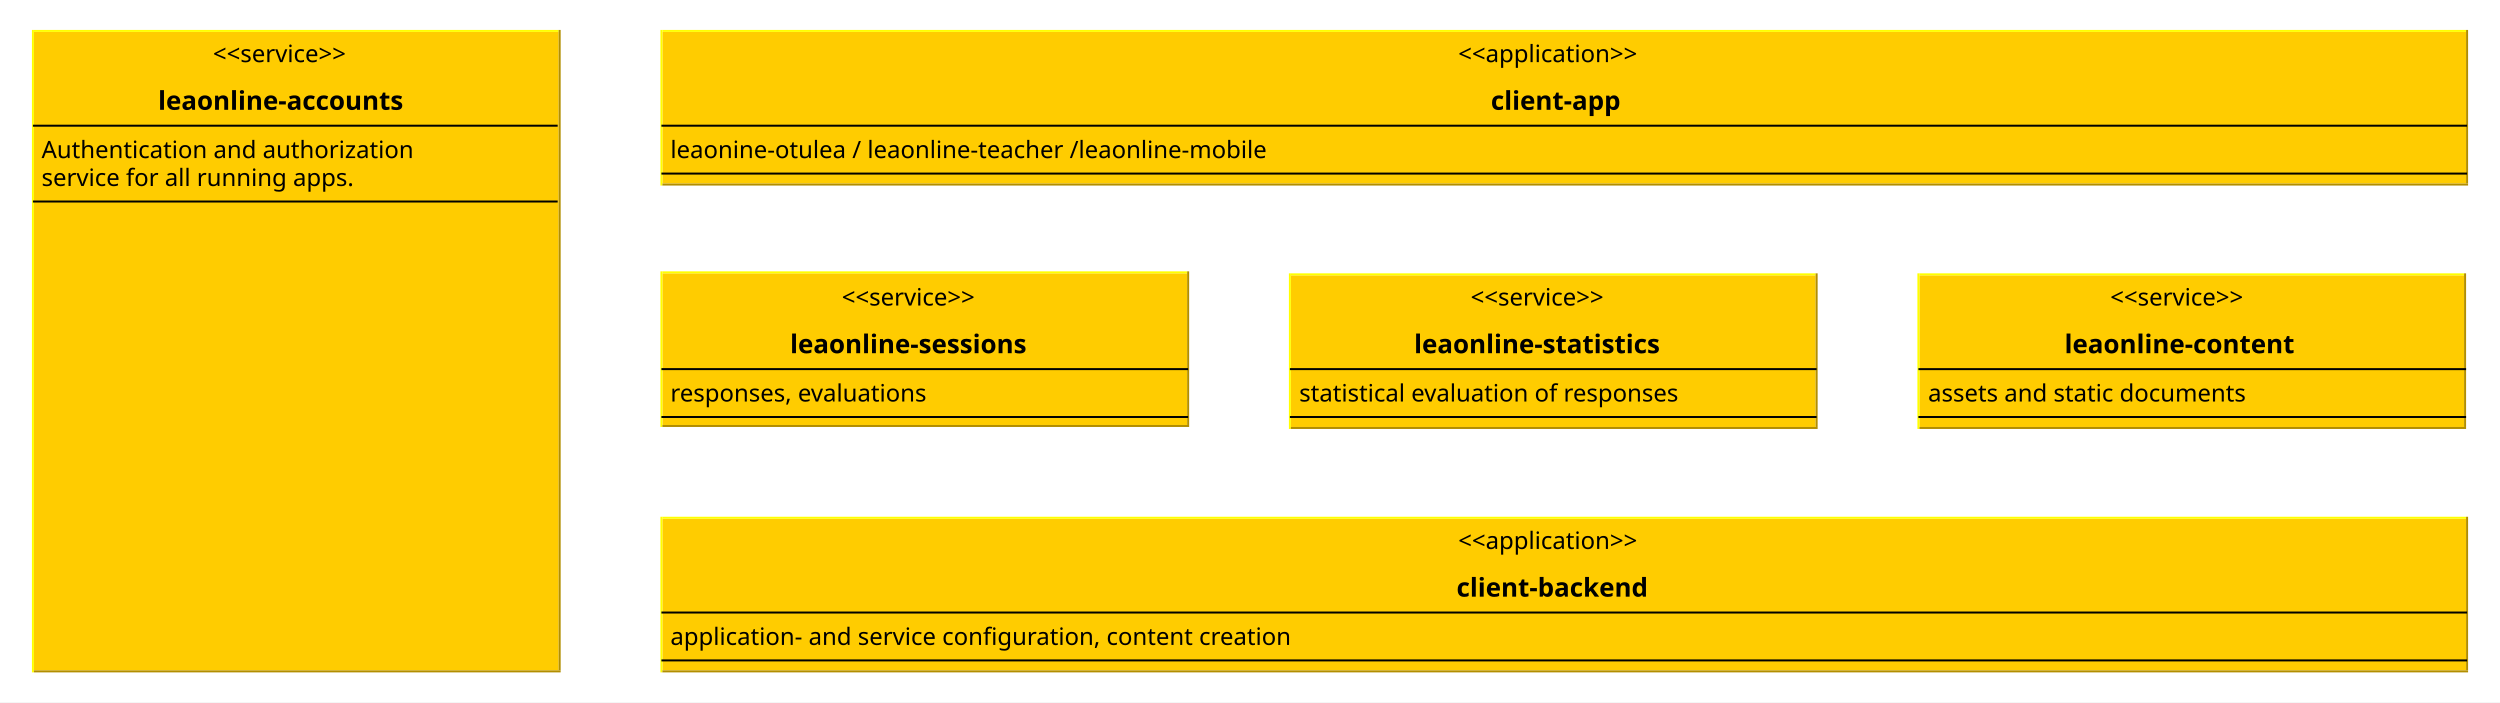
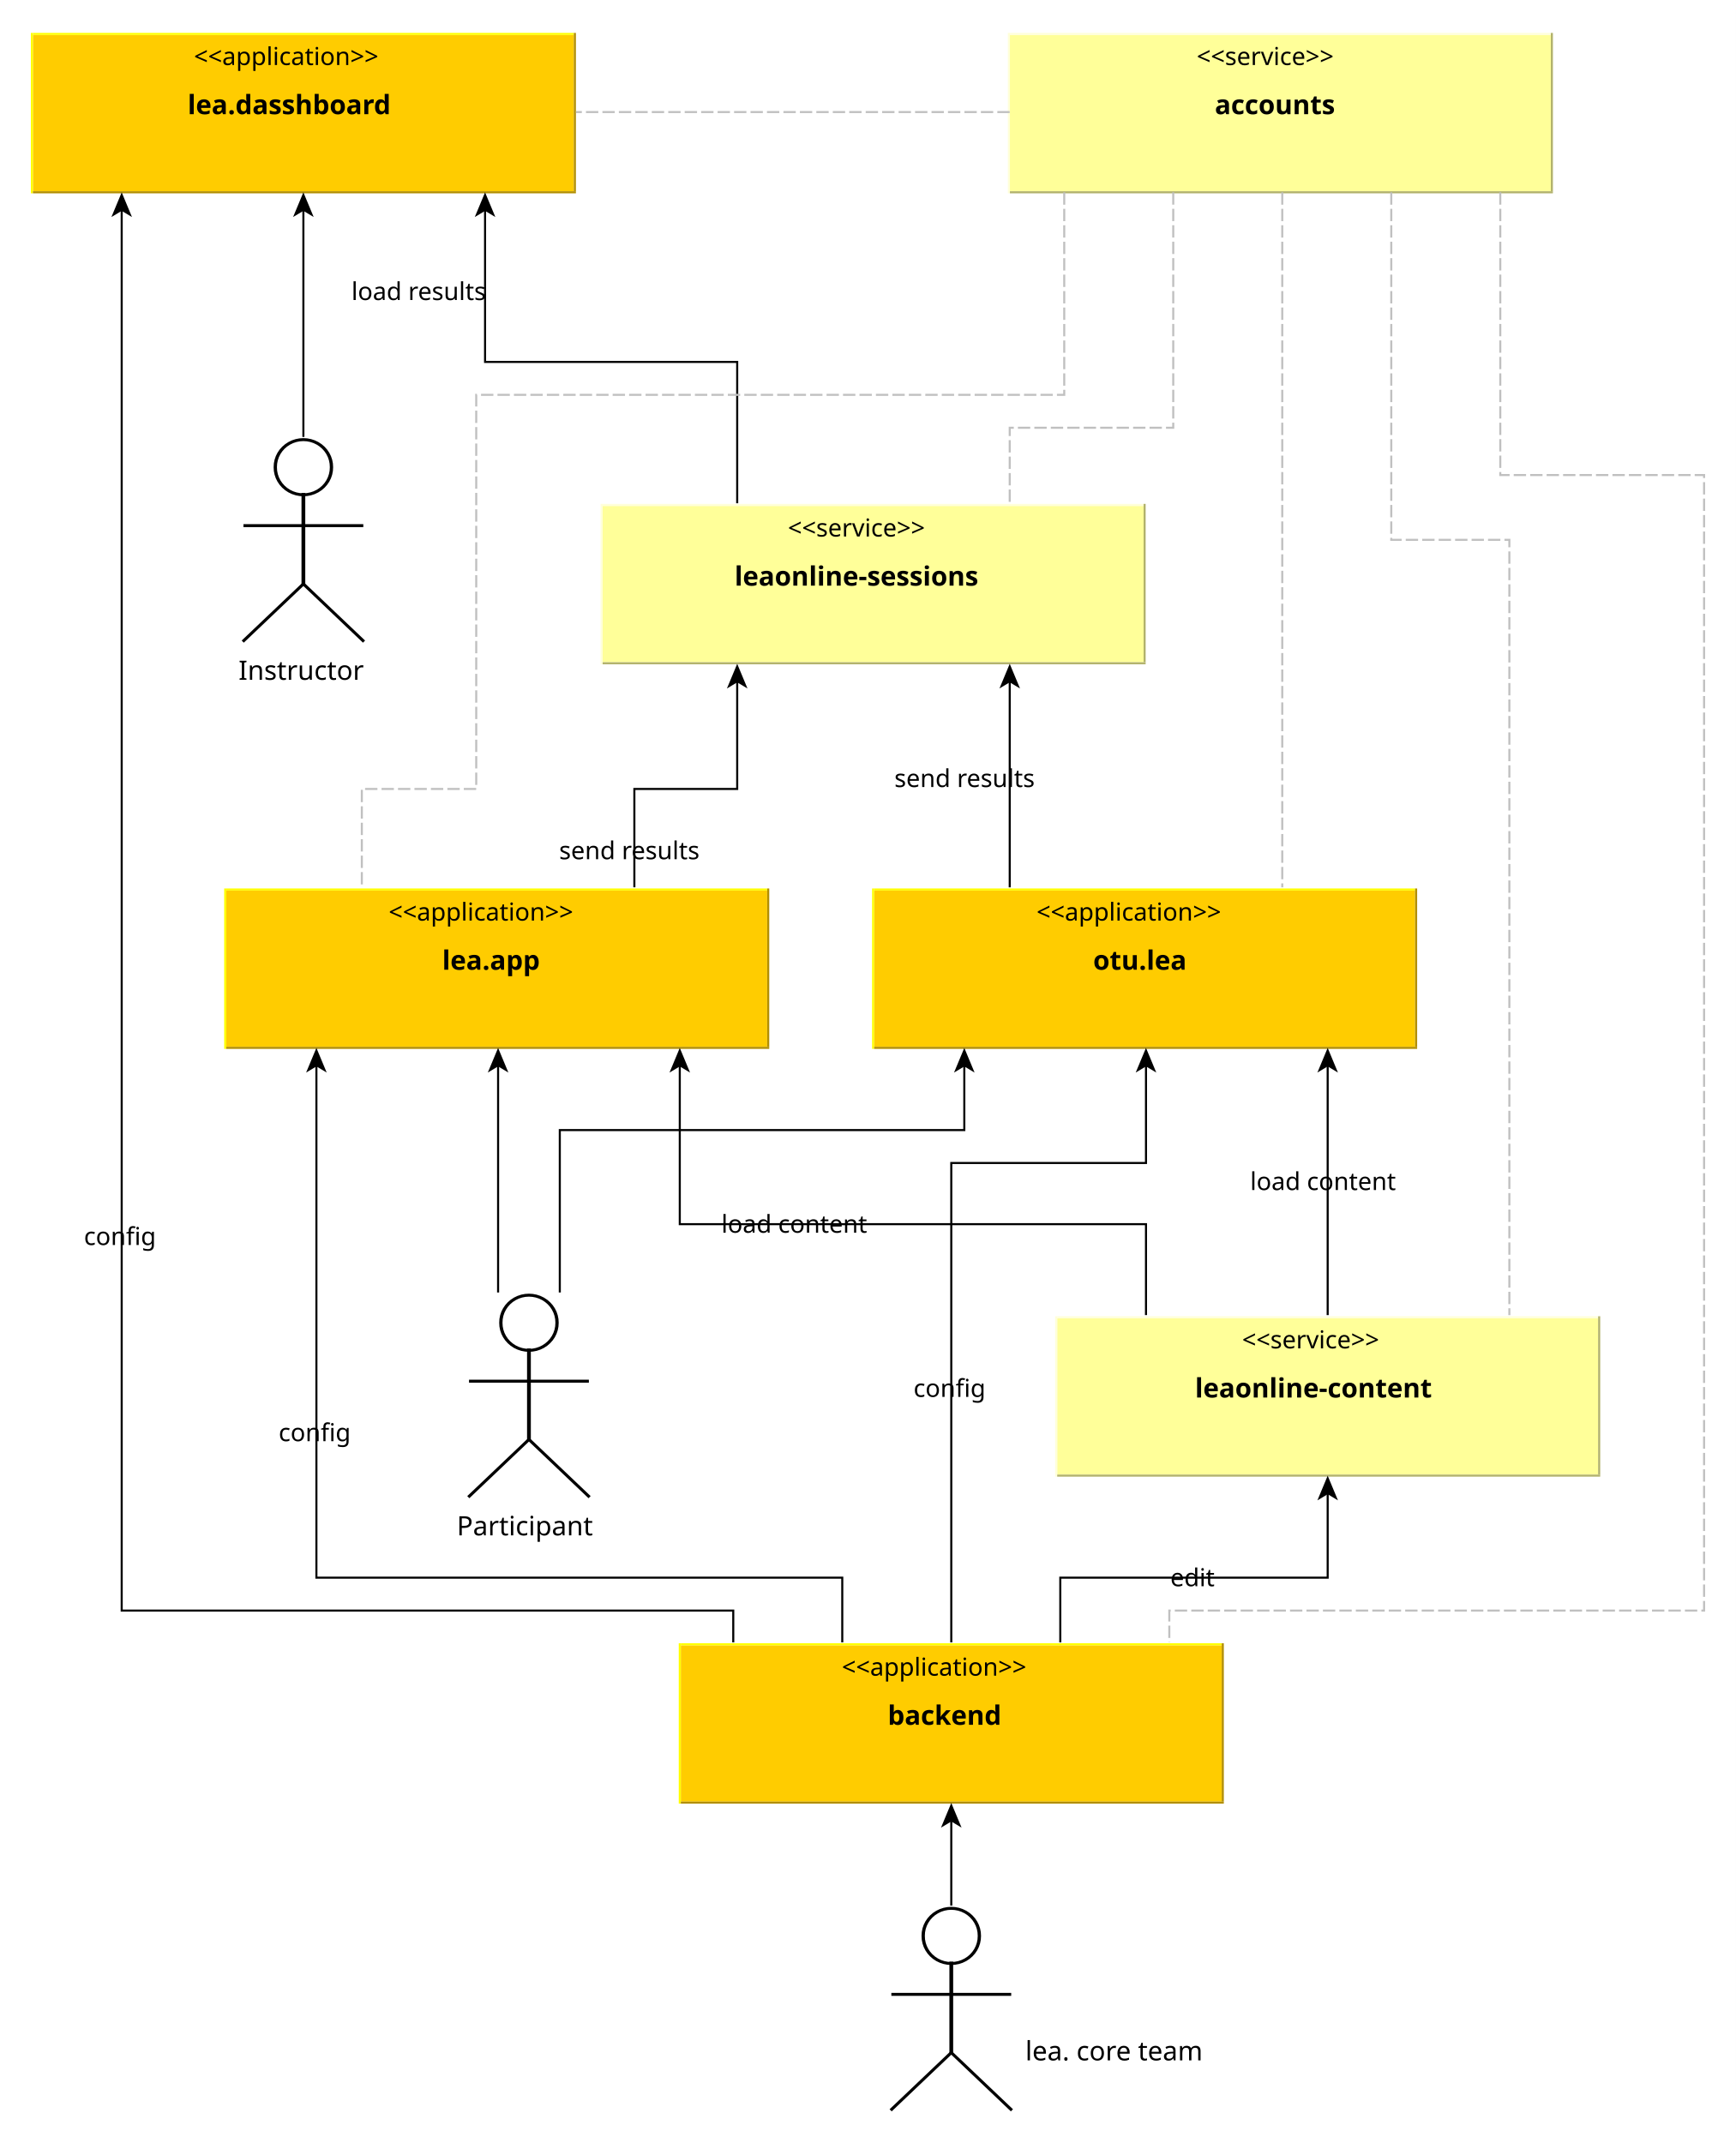
- <svg xmlns="http://www.w3.org/2000/svg" fill-opacity="1" color-rendering="auto" color-interpolation="auto" text-rendering="auto" stroke="black" stroke-linecap="square" width="1253" stroke-miterlimit="10" shape-rendering="auto" stroke-opacity="1" fill="black" stroke-dasharray="none" font-weight="normal" stroke-width="1" height="352" font-family="'Dialog'" font-style="normal" stroke-linejoin="miter" font-size="12px" stroke-dashoffset="0" image-rendering="auto">
+ <svg xmlns="http://www.w3.org/2000/svg" fill-opacity="1" color-rendering="auto" color-interpolation="auto" text-rendering="auto" stroke="black" stroke-linecap="square" width="844" stroke-miterlimit="10" shape-rendering="auto" stroke-opacity="1" fill="black" stroke-dasharray="none" font-weight="normal" stroke-width="1" height="1042" font-family="'Dialog'" font-style="normal" stroke-linejoin="miter" font-size="12px" stroke-dashoffset="0" image-rendering="auto">
  <defs id="genericDefs" />
  <g>
-     <defs id="defs1">
-       <clipPath clipPathUnits="userSpaceOnUse" id="clipPath1">
-         <path d="M0 0 L1253 0 L1253 352 L0 352 L0 0 Z" />
-       </clipPath>
-       <clipPath clipPathUnits="userSpaceOnUse" id="clipPath2">
-         <path d="M-237 61 L1016 61 L1016 413 L-237 413 L-237 61 Z" />
-       </clipPath>
-       <clipPath clipPathUnits="userSpaceOnUse" id="clipPath3">
-         <path d="M94 76 L94 154 L1000 154 L1000 76 Z" />
-       </clipPath>
-       <clipPath clipPathUnits="userSpaceOnUse" id="clipPath4">
-         <path d="M-221 76 L-221 398 L44 398 L44 76 Z" />
-       </clipPath>
-       <clipPath clipPathUnits="userSpaceOnUse" id="clipPath5">
-         <path d="M724 198 L724 276 L999 276 L999 198 Z" />
-       </clipPath>
-       <clipPath clipPathUnits="userSpaceOnUse" id="clipPath6">
-         <path d="M409 198 L409 276 L674 276 L674 198 Z" />
-       </clipPath>
-       <clipPath clipPathUnits="userSpaceOnUse" id="clipPath7">
-         <path d="M94 197 L94 275 L359 275 L359 197 Z" />
-       </clipPath>
-       <clipPath clipPathUnits="userSpaceOnUse" id="clipPath8">
-         <path d="M94 320 L94 398 L1000 398 L1000 320 Z" />
-       </clipPath>
-     </defs>
-     <g fill="white" text-rendering="geometricPrecision" shape-rendering="geometricPrecision" transform="translate(237,-61)" stroke="white">
-       <rect x="-237" width="1253" height="352" y="61" clip-path="url(#clipPath2)" stroke="none" />
-     </g>
-     <g fill="rgb(255,204,0)" text-rendering="geometricPrecision" shape-rendering="geometricPrecision" transform="matrix(1,0,0,1,237,-61)" stroke="rgb(255,204,0)">
-       <rect x="95" width="904" height="76" y="77" clip-path="url(#clipPath2)" stroke="none" />
-       <rect x="94" y="76" clip-path="url(#clipPath2)" fill="yellow" width="1" height="78" stroke="none" />
-       <rect x="95" y="76" clip-path="url(#clipPath2)" fill="yellow" width="904" height="1" stroke="none" />
-       <rect x="95" y="153" clip-path="url(#clipPath2)" fill="rgb(178,142,0)" width="905" height="1" stroke="none" />
-       <rect x="999" y="76" clip-path="url(#clipPath2)" fill="rgb(178,142,0)" width="1" height="77" stroke="none" />
-     </g>
-     <g text-rendering="geometricPrecision" stroke-miterlimit="1.45" shape-rendering="geometricPrecision" font-family="sans-serif" transform="matrix(1,0,0,1,237,-61)" stroke-linecap="butt">
-       <text x="493.869" xml:space="preserve" y="92.139" clip-path="url(#clipPath3)" stroke="none">&lt;&lt;application&gt;&gt;</text>
-       <text x="510.233" font-size="13px" y="116.036" clip-path="url(#clipPath3)" stroke="none" font-weight="bold" xml:space="preserve">client-app</text>
-       <line stroke-linecap="square" clip-path="url(#clipPath3)" fill="none" x1="95" x2="999" y1="124" y2="124" stroke-miterlimit="10" />
-       <text x="99" xml:space="preserve" y="140.24" clip-path="url(#clipPath3)" stroke="none">leaonine-otulea / leaonline-teacher /leaonline-mobile</text>
-       <line stroke-linecap="square" clip-path="url(#clipPath3)" fill="none" x1="95" x2="999" y1="148" y2="148" stroke-miterlimit="10" />
-     </g>
-     <g fill="rgb(255,204,0)" text-rendering="geometricPrecision" shape-rendering="geometricPrecision" transform="matrix(1,0,0,1,237,-61)" stroke="rgb(255,204,0)">
-       <rect x="-220" width="263" height="320" y="77" clip-path="url(#clipPath2)" stroke="none" />
-       <rect x="-221" y="76" clip-path="url(#clipPath2)" fill="yellow" width="1" height="322" stroke="none" />
-       <rect x="-220" y="76" clip-path="url(#clipPath2)" fill="yellow" width="263" height="1" stroke="none" />
-       <rect x="-220" y="397" clip-path="url(#clipPath2)" fill="rgb(178,142,0)" width="264" height="1" stroke="none" />
-       <rect x="43" y="76" clip-path="url(#clipPath2)" fill="rgb(178,142,0)" width="1" height="321" stroke="none" />
-     </g>
-     <g text-rendering="geometricPrecision" stroke-miterlimit="1.45" shape-rendering="geometricPrecision" font-family="sans-serif" transform="matrix(1,0,0,1,237,-61)" stroke-linecap="butt">
-       <text x="-130.279" xml:space="preserve" y="92.139" clip-path="url(#clipPath4)" stroke="none">&lt;&lt;service&gt;&gt;</text>
-       <text x="-157.771" font-size="13px" y="116.036" clip-path="url(#clipPath4)" stroke="none" font-weight="bold" xml:space="preserve">leaonline-accounts</text>
-       <line stroke-linecap="square" clip-path="url(#clipPath4)" fill="none" x1="-220" x2="42" y1="124" y2="124" stroke-miterlimit="10" />
-       <text x="-216.177" xml:space="preserve" y="140.24" clip-path="url(#clipPath4)" stroke="none">Authentication and authorization</text>
-       <text x="-216.177" xml:space="preserve" y="154.209" clip-path="url(#clipPath4)" stroke="none">service for all running apps.</text>
-       <line stroke-linecap="square" clip-path="url(#clipPath4)" fill="none" x1="-220" x2="42" y1="162" y2="162" stroke-miterlimit="10" />
-     </g>
-     <g fill="rgb(255,204,0)" text-rendering="geometricPrecision" shape-rendering="geometricPrecision" transform="matrix(1,0,0,1,237,-61)" stroke="rgb(255,204,0)">
-       <rect x="725" width="273" height="76" y="199" clip-path="url(#clipPath2)" stroke="none" />
-       <rect x="724" y="198" clip-path="url(#clipPath2)" fill="yellow" width="1" height="78" stroke="none" />
-       <rect x="725" y="198" clip-path="url(#clipPath2)" fill="yellow" width="273" height="1" stroke="none" />
-       <rect x="725" y="275" clip-path="url(#clipPath2)" fill="rgb(178,142,0)" width="274" height="1" stroke="none" />
-       <rect x="998" y="198" clip-path="url(#clipPath2)" fill="rgb(178,142,0)" width="1" height="77" stroke="none" />
-     </g>
-     <g text-rendering="geometricPrecision" stroke-miterlimit="1.45" shape-rendering="geometricPrecision" font-family="sans-serif" transform="matrix(1,0,0,1,237,-61)" stroke-linecap="butt">
-       <text x="820.65" xml:space="preserve" y="214.139" clip-path="url(#clipPath5)" stroke="none">&lt;&lt;service&gt;&gt;</text>
-       <text x="797.75" font-size="13px" y="238.036" clip-path="url(#clipPath5)" stroke="none" font-weight="bold" xml:space="preserve">leaonline-content</text>
-       <line stroke-linecap="square" clip-path="url(#clipPath5)" fill="none" x1="725" x2="999" y1="246" y2="246" stroke-miterlimit="10" />
-       <text x="729.354" xml:space="preserve" y="262.24" clip-path="url(#clipPath5)" stroke="none">assets and static documents</text>
-       <line stroke-linecap="square" clip-path="url(#clipPath5)" fill="none" x1="725" x2="999" y1="270" y2="270" stroke-miterlimit="10" />
-     </g>
-     <g fill="rgb(255,204,0)" text-rendering="geometricPrecision" shape-rendering="geometricPrecision" transform="matrix(1,0,0,1,237,-61)" stroke="rgb(255,204,0)">
-       <rect x="410" width="263" height="76" y="199" clip-path="url(#clipPath2)" stroke="none" />
-       <rect x="409" y="198" clip-path="url(#clipPath2)" fill="yellow" width="1" height="78" stroke="none" />
-       <rect x="410" y="198" clip-path="url(#clipPath2)" fill="yellow" width="263" height="1" stroke="none" />
-       <rect x="410" y="275" clip-path="url(#clipPath2)" fill="rgb(178,142,0)" width="264" height="1" stroke="none" />
-       <rect x="673" y="198" clip-path="url(#clipPath2)" fill="rgb(178,142,0)" width="1" height="77" stroke="none" />
-     </g>
-     <g text-rendering="geometricPrecision" stroke-miterlimit="1.45" shape-rendering="geometricPrecision" font-family="sans-serif" transform="matrix(1,0,0,1,237,-61)" stroke-linecap="butt">
-       <text x="500.075" xml:space="preserve" y="214.139" clip-path="url(#clipPath6)" stroke="none">&lt;&lt;service&gt;&gt;</text>
-       <text x="471.748" font-size="13px" y="238.036" clip-path="url(#clipPath6)" stroke="none" font-weight="bold" xml:space="preserve">leaonline-statistics</text>
-       <line stroke-linecap="square" clip-path="url(#clipPath6)" fill="none" x1="410" x2="673" y1="246" y2="246" stroke-miterlimit="10" />
-       <text x="414.177" xml:space="preserve" y="262.24" clip-path="url(#clipPath6)" stroke="none">statistical evaluation of responses</text>
-       <line stroke-linecap="square" clip-path="url(#clipPath6)" fill="none" x1="410" x2="673" y1="270" y2="270" stroke-miterlimit="10" />
-     </g>
-     <g fill="rgb(255,204,0)" text-rendering="geometricPrecision" shape-rendering="geometricPrecision" transform="matrix(1,0,0,1,237,-61)" stroke="rgb(255,204,0)">
-       <rect x="95" width="263" height="76" y="198" clip-path="url(#clipPath2)" stroke="none" />
-       <rect x="94" y="197" clip-path="url(#clipPath2)" fill="yellow" width="1" height="78" stroke="none" />
-       <rect x="95" y="197" clip-path="url(#clipPath2)" fill="yellow" width="263" height="1" stroke="none" />
-       <rect x="95" y="274" clip-path="url(#clipPath2)" fill="rgb(178,142,0)" width="264" height="1" stroke="none" />
-       <rect x="358" y="197" clip-path="url(#clipPath2)" fill="rgb(178,142,0)" width="1" height="77" stroke="none" />
-     </g>
-     <g text-rendering="geometricPrecision" stroke-miterlimit="1.45" shape-rendering="geometricPrecision" font-family="sans-serif" transform="matrix(1,0,0,1,237,-61)" stroke-linecap="butt">
-       <text x="184.898" xml:space="preserve" y="214.139" clip-path="url(#clipPath7)" stroke="none">&lt;&lt;service&gt;&gt;</text>
-       <text x="158.989" font-size="13px" y="238.036" clip-path="url(#clipPath7)" stroke="none" font-weight="bold" xml:space="preserve">leaonline-sessions</text>
-       <line stroke-linecap="square" clip-path="url(#clipPath7)" fill="none" x1="95" x2="358" y1="246" y2="246" stroke-miterlimit="10" />
-       <text x="99" xml:space="preserve" y="262.24" clip-path="url(#clipPath7)" stroke="none">responses, evaluations</text>
-       <line stroke-linecap="square" clip-path="url(#clipPath7)" fill="none" x1="95" x2="358" y1="270" y2="270" stroke-miterlimit="10" />
-     </g>
-     <g fill="rgb(255,204,0)" text-rendering="geometricPrecision" shape-rendering="geometricPrecision" transform="matrix(1,0,0,1,237,-61)" stroke="rgb(255,204,0)">
-       <rect x="95" width="904" height="76" y="321" clip-path="url(#clipPath2)" stroke="none" />
-       <rect x="94" y="320" clip-path="url(#clipPath2)" fill="yellow" width="1" height="78" stroke="none" />
-       <rect x="95" y="320" clip-path="url(#clipPath2)" fill="yellow" width="904" height="1" stroke="none" />
-       <rect x="95" y="397" clip-path="url(#clipPath2)" fill="rgb(178,142,0)" width="905" height="1" stroke="none" />
-       <rect x="999" y="320" clip-path="url(#clipPath2)" fill="rgb(178,142,0)" width="1" height="77" stroke="none" />
-     </g>
-     <g text-rendering="geometricPrecision" stroke-miterlimit="1.45" shape-rendering="geometricPrecision" font-family="sans-serif" transform="matrix(1,0,0,1,237,-61)" stroke-linecap="butt">
-       <text x="493.869" xml:space="preserve" y="336.139" clip-path="url(#clipPath8)" stroke="none">&lt;&lt;application&gt;&gt;</text>
-       <text x="493.021" font-size="13px" y="360.036" clip-path="url(#clipPath8)" stroke="none" font-weight="bold" xml:space="preserve">client-backend</text>
-       <line stroke-linecap="square" clip-path="url(#clipPath8)" fill="none" x1="95" x2="999" y1="368" y2="368" stroke-miterlimit="10" />
-       <text x="99" xml:space="preserve" y="384.24" clip-path="url(#clipPath8)" stroke="none">application- and service configuration, content creation</text>
-       <line stroke-linecap="square" clip-path="url(#clipPath8)" fill="none" x1="95" x2="999" y1="392" y2="392" stroke-miterlimit="10" />
+     <g fill="white" text-rendering="geometricPrecision" shape-rendering="geometricPrecision" transform="translate(-40,921)" stroke="white">
+       <rect x="40" width="844" height="1042" y="-921" clip-path="url(#clipPath2)" stroke="none" />
+     </g>
+     <g fill="rgb(255,204,0)" text-rendering="geometricPrecision" shape-rendering="geometricPrecision" transform="matrix(1,0,0,1,-40,921)" stroke="rgb(255,204,0)">
+       <rect x="465" width="263" height="76" y="-488" clip-path="url(#clipPath2)" stroke="none" />
+       <rect x="464" y="-489" clip-path="url(#clipPath2)" fill="yellow" width="1" height="78" stroke="none" />
+       <rect x="465" y="-489" clip-path="url(#clipPath2)" fill="yellow" width="263" height="1" stroke="none" />
+       <rect x="465" y="-412" clip-path="url(#clipPath2)" fill="rgb(178,142,0)" width="264" height="1" stroke="none" />
+       <rect x="728" y="-489" clip-path="url(#clipPath2)" fill="rgb(178,142,0)" width="1" height="77" stroke="none" />
+     </g>
+     <g text-rendering="geometricPrecision" stroke-miterlimit="1.45" shape-rendering="geometricPrecision" font-family="sans-serif" transform="matrix(1,0,0,1,-40,921)" stroke-linecap="butt">
+       <text x="543.961" xml:space="preserve" y="-473.377" clip-path="url(#clipPath3)" stroke="none">&lt;&lt;application&gt;&gt;</text>
+       <text x="571.475" font-size="13px" y="-449.48" clip-path="url(#clipPath3)" stroke="none" font-weight="bold" xml:space="preserve">otu.lea</text>
+     </g>
+     <g fill="rgb(255,255,153)" text-rendering="geometricPrecision" shape-rendering="geometricPrecision" transform="matrix(1,0,0,1,-40,921)" stroke="rgb(255,255,153)">
+       <rect x="554" width="263" height="76" y="-280" clip-path="url(#clipPath2)" stroke="none" />
+       <rect x="553" y="-281" clip-path="url(#clipPath2)" fill="rgb(255,255,218)" width="1" height="78" stroke="none" />
+       <rect x="554" y="-281" clip-path="url(#clipPath2)" fill="rgb(255,255,218)" width="263" height="1" stroke="none" />
+       <rect x="554" y="-204" clip-path="url(#clipPath2)" fill="rgb(178,178,107)" width="264" height="1" stroke="none" />
+       <rect x="817" y="-281" clip-path="url(#clipPath2)" fill="rgb(178,178,107)" width="1" height="77" stroke="none" />
+     </g>
+     <g text-rendering="geometricPrecision" stroke-miterlimit="1.45" shape-rendering="geometricPrecision" font-family="sans-serif" transform="matrix(1,0,0,1,-40,921)" stroke-linecap="butt">
+       <text x="643.898" xml:space="preserve" y="-265.377" clip-path="url(#clipPath4)" stroke="none">&lt;&lt;service&gt;&gt;</text>
+       <text x="620.998" font-size="13px" y="-241.48" clip-path="url(#clipPath4)" stroke="none" font-weight="bold" xml:space="preserve">leaonline-content</text>
+     </g>
+     <g fill="rgb(255,255,153)" text-rendering="geometricPrecision" shape-rendering="geometricPrecision" transform="matrix(1,0,0,1,-40,921)" stroke="rgb(255,255,153)">
+       <rect x="333" width="263" height="76" y="-675" clip-path="url(#clipPath2)" stroke="none" />
+       <rect x="332" y="-676" clip-path="url(#clipPath2)" fill="rgb(255,255,218)" width="1" height="78" stroke="none" />
+       <rect x="333" y="-676" clip-path="url(#clipPath2)" fill="rgb(255,255,218)" width="263" height="1" stroke="none" />
+       <rect x="333" y="-599" clip-path="url(#clipPath2)" fill="rgb(178,178,107)" width="264" height="1" stroke="none" />
+       <rect x="596" y="-676" clip-path="url(#clipPath2)" fill="rgb(178,178,107)" width="1" height="77" stroke="none" />
+     </g>
+     <g text-rendering="geometricPrecision" stroke-miterlimit="1.45" shape-rendering="geometricPrecision" font-family="sans-serif" transform="matrix(1,0,0,1,-40,921)" stroke-linecap="butt">
+       <text x="423.065" xml:space="preserve" y="-660.127" clip-path="url(#clipPath5)" stroke="none">&lt;&lt;service&gt;&gt;</text>
+       <text x="397.156" font-size="13px" y="-636.23" clip-path="url(#clipPath5)" stroke="none" font-weight="bold" xml:space="preserve">leaonline-sessions</text>
+     </g>
+     <g fill="rgb(255,204,0)" text-rendering="geometricPrecision" shape-rendering="geometricPrecision" transform="matrix(1,0,0,1,-40,921)" stroke="rgb(255,204,0)">
+       <rect x="371" width="263" height="76" y="-121" clip-path="url(#clipPath2)" stroke="none" />
+       <rect x="370" y="-122" clip-path="url(#clipPath2)" fill="yellow" width="1" height="78" stroke="none" />
+       <rect x="371" y="-122" clip-path="url(#clipPath2)" fill="yellow" width="263" height="1" stroke="none" />
+       <rect x="371" y="-45" clip-path="url(#clipPath2)" fill="rgb(178,142,0)" width="264" height="1" stroke="none" />
+       <rect x="634" y="-122" clip-path="url(#clipPath2)" fill="rgb(178,142,0)" width="1" height="77" stroke="none" />
+     </g>
+     <g text-rendering="geometricPrecision" stroke-miterlimit="1.45" shape-rendering="geometricPrecision" font-family="sans-serif" transform="matrix(1,0,0,1,-40,921)" stroke-linecap="butt">
+       <text x="449.294" xml:space="preserve" y="-106.244" clip-path="url(#clipPath6)" stroke="none">&lt;&lt;application&gt;&gt;</text>
+       <text x="471.596" font-size="13px" y="-82.347" clip-path="url(#clipPath6)" stroke="none" font-weight="bold" xml:space="preserve">backend</text>
+     </g>
+     <g fill="rgb(255,204,0)" text-rendering="geometricPrecision" shape-rendering="geometricPrecision" transform="matrix(1,0,0,1,-40,921)" stroke="rgb(255,204,0)">
+       <rect x="150" width="263" height="76" y="-488" clip-path="url(#clipPath2)" stroke="none" />
+       <rect x="149" y="-489" clip-path="url(#clipPath2)" fill="yellow" width="1" height="78" stroke="none" />
+       <rect x="150" y="-489" clip-path="url(#clipPath2)" fill="yellow" width="263" height="1" stroke="none" />
+       <rect x="150" y="-412" clip-path="url(#clipPath2)" fill="rgb(178,142,0)" width="264" height="1" stroke="none" />
+       <rect x="413" y="-489" clip-path="url(#clipPath2)" fill="rgb(178,142,0)" width="1" height="77" stroke="none" />
+     </g>
+     <g text-rendering="geometricPrecision" stroke-miterlimit="1.45" shape-rendering="geometricPrecision" font-family="sans-serif" transform="matrix(1,0,0,1,-40,921)" stroke-linecap="butt">
+       <text x="228.961" xml:space="preserve" y="-473.377" clip-path="url(#clipPath7)" stroke="none">&lt;&lt;application&gt;&gt;</text>
+       <text x="254.983" font-size="13px" y="-449.48" clip-path="url(#clipPath7)" stroke="none" font-weight="bold" xml:space="preserve">lea.app</text>
+     </g>
+     <g fill="rgb(255,204,0)" text-rendering="geometricPrecision" shape-rendering="geometricPrecision" transform="matrix(1,0,0,1,-40,921)" stroke="rgb(255,204,0)">
+       <rect x="56" width="263" height="76" y="-904" clip-path="url(#clipPath2)" stroke="none" />
+       <rect x="55" y="-905" clip-path="url(#clipPath2)" fill="yellow" width="1" height="78" stroke="none" />
+       <rect x="56" y="-905" clip-path="url(#clipPath2)" fill="yellow" width="263" height="1" stroke="none" />
+       <rect x="56" y="-828" clip-path="url(#clipPath2)" fill="rgb(178,142,0)" width="264" height="1" stroke="none" />
+       <rect x="319" y="-905" clip-path="url(#clipPath2)" fill="rgb(178,142,0)" width="1" height="77" stroke="none" />
+     </g>
+     <g text-rendering="geometricPrecision" stroke-miterlimit="1.45" shape-rendering="geometricPrecision" font-family="sans-serif" transform="matrix(1,0,0,1,-40,921)" stroke-linecap="butt">
+       <text x="134.294" xml:space="preserve" y="-889.377" clip-path="url(#clipPath8)" stroke="none">&lt;&lt;application&gt;&gt;</text>
+       <text x="131.241" font-size="13px" y="-865.48" clip-path="url(#clipPath8)" stroke="none" font-weight="bold" xml:space="preserve">lea.dasshboard</text>
+     </g>
+     <g fill="rgb(255,204,0)" text-rendering="geometricPrecision" shape-rendering="geometricPrecision" transform="matrix(1.4743,0,0,1.4423,226.9435,629.1768)" stroke="rgb(255,204,0)">
+       <g clip-path="url(#clipPath9)">
+         <svg opacity="1" writing-mode="lr-tb" stop-color="rgb(0, 0, 0)" shape-rendering="auto" glyph-orientation-horizontal="0deg" color-profile="auto" lighting-color="rgb(255, 255, 255)" color="rgb(0, 0, 0)" font-weight="400" alignment-baseline="auto" font-style="normal" version="1.0" color-interpolation-filters="linearrgb" text-anchor="start" stroke-linecap="butt" color-interpolation="srgb" font-variant="normal" word-spacing="normal" fill-opacity="1" text-rendering="auto" clip-path="none" text-decoration="none" letter-spacing="normal" glyph-orientation-vertical="auto" display="inline" font-size-adjust="none" overflow="visible" fill="rgb(0, 0, 0)" font-stretch="normal" stroke-dasharray="none" id="svg1.svg2" stroke-miterlimit="4" stop-opacity="1" color-rendering="auto" font-size="12" pointer-events="visiblepainted" mask="none" direction="ltr" baseline-shift="baseline" enable-background="accumulate" fill-rule="nonzero" image-rendering="auto" stroke-dashoffset="0" marker-end="none" width="41" clip="auto" cursor="auto" stroke="none" filter="none" visibility="visible" kerning="auto" stroke-width="1" font-family="&quot;Arial&quot;,&quot;Helvetica&quot;,sans-serif" flood-opacity="1" clip-rule="nonzero" src="none" height="68.997" unicode-bidi="normal" stroke-linejoin="miter" stroke-opacity="1" flood-color="rgb(0, 0, 0)" dominant-baseline="auto" marker-start="none" marker-mid="none">
+           <defs id="svg1.defs4">
+             <clipPath clipPathUnits="userSpaceOnUse" id="clipPath1">
+               <path d="M0 0 L844 0 L844 1042 L0 1042 L0 0 Z" />
+             </clipPath>
+             <clipPath clipPathUnits="userSpaceOnUse" id="clipPath2">
+               <path d="M40 -921 L884 -921 L884 121 L40 121 L40 -921 Z" />
+             </clipPath>
+             <clipPath clipPathUnits="userSpaceOnUse" id="clipPath3">
+               <path d="M464 -489 L464 -411 L729 -411 L729 -489 Z" />
+             </clipPath>
+             <clipPath clipPathUnits="userSpaceOnUse" id="clipPath4">
+               <path d="M553 -281 L553 -203 L818 -203 L818 -281 Z" />
+             </clipPath>
+             <clipPath clipPathUnits="userSpaceOnUse" id="clipPath5">
+               <path d="M332 -676 L332 -598 L597 -598 L597 -676 Z" />
+             </clipPath>
+             <clipPath clipPathUnits="userSpaceOnUse" id="clipPath6">
+               <path d="M370 -122 L370 -44 L635 -44 L635 -122 Z" />
+             </clipPath>
+             <clipPath clipPathUnits="userSpaceOnUse" id="clipPath7">
+               <path d="M149 -489 L149 -411 L414 -411 L414 -489 Z" />
+             </clipPath>
+             <clipPath clipPathUnits="userSpaceOnUse" id="clipPath8">
+               <path d="M55 -905 L55 -827 L320 -827 L320 -905 Z" />
+             </clipPath>
+             <clipPath clipPathUnits="userSpaceOnUse" id="clipPath9">
+               <path d="M-153.933 -436.245 L418.542 -436.245 L418.542 286.235 L-153.933 286.235 L-153.933 -436.245 Z" />
+             </clipPath>
+             <clipPath clipPathUnits="userSpaceOnUse" id="clipPath10">
+               <path d="M-79.547 -147.808 L492.928 -147.808 L492.928 574.672 L-79.547 574.672 L-79.547 -147.808 Z" />
+             </clipPath>
+             <clipPath clipPathUnits="userSpaceOnUse" id="clipPath11">
+               <path d="M-293.208 -642.958 L279.267 -642.958 L279.267 79.522 L-293.208 79.522 L-293.208 -642.958 Z" />
+             </clipPath>
+             <clipPath clipPathUnits="userSpaceOnUse" id="clipPath12">
+               <path d="M530 -905 L530 -827 L795 -827 L795 -905 Z" />
+             </clipPath>
+           </defs>
+           <g id="svg1.layer1" transform="translate(-29.5,-42.95948)">
+             <a id="svg1.a3142" transform="matrix(1.087391,0,0,1,-4.4742,0)">
+               <path transform="translate(11.58689,5.290899)" style="fill:none;fill-rule:evenodd;stroke:#000000;stroke-width:1px;stroke-linecap:butt;stroke-linejoin:miter;stroke-opacity:1" id="svg1.path2160" d="M 47.029 47.37 A 8.52 9.201 0 1 1  29.99,47.37 A 8.52 9.201 0 1 1  47.029 47.37 z" />
+             </a>
+             <path style="fill:none" d="M 47.711 48.392 A 3.749 0 0 1 1  40.213,48.392 A 3.749 0 0 1 1  47.711 48.392 z" id="svg1.path3134" />
+             <path style="fill:none;fill-rule:evenodd;stroke:#000000;stroke-width:1.243px;stroke-linecap:butt;stroke-linejoin:miter;stroke-opacity:1" d="M 50,61.337 C 50,91.363 50,92.248 50,92.248" id="svg1.path3136" />
+             <path style="fill:none;fill-rule:evenodd;stroke:#000000;stroke-width:1px;stroke-linecap:butt;stroke-linejoin:miter;stroke-opacity:1" d="M 69.761,72.362 C 69.761,72.362 69.761,72.362 50.239,72.362 C 30.239,72.362 30.239,72.362 30.239,72.362 L 30.239,72.362" id="svg1.path3138" />
+             <path style="fill:none;fill-rule:evenodd;stroke:#000000;stroke-width:1px;stroke-linecap:butt;stroke-linejoin:miter;stroke-opacity:1" d="M 30,111.457 C 30,111.457 30,111.457 50,92.014 C 70,111.457 70,111.457 70,111.457" id="svg1.path3140" />
+           </g>
+         </svg>
+       </g>
+     </g>
+     <g font-size="13px" stroke-linecap="butt" transform="matrix(1,0,0,1,-40,921)" text-rendering="geometricPrecision" font-family="sans-serif" shape-rendering="geometricPrecision" stroke-miterlimit="1.45">
+       <text x="262.08" xml:space="preserve" y="-174.449" clip-path="url(#clipPath2)" stroke="none">Participant</text>
+     </g>
+     <g fill="rgb(255,204,0)" text-rendering="geometricPrecision" shape-rendering="geometricPrecision" transform="matrix(1.4743,0,0,1.4423,117.2768,213.1768)" stroke="rgb(255,204,0)">
+       <g clip-path="url(#clipPath10)">
+         <svg opacity="1" writing-mode="lr-tb" stop-color="rgb(0, 0, 0)" shape-rendering="auto" glyph-orientation-horizontal="0deg" color-profile="auto" lighting-color="rgb(255, 255, 255)" color="rgb(0, 0, 0)" font-weight="400" alignment-baseline="auto" font-style="normal" version="1.0" color-interpolation-filters="linearrgb" text-anchor="start" stroke-linecap="butt" color-interpolation="srgb" font-variant="normal" word-spacing="normal" fill-opacity="1" text-rendering="auto" clip-path="none" text-decoration="none" letter-spacing="normal" glyph-orientation-vertical="auto" display="inline" font-size-adjust="none" overflow="visible" fill="rgb(0, 0, 0)" font-stretch="normal" stroke-dasharray="none" id="svg2.svg2" stroke-miterlimit="4" stop-opacity="1" color-rendering="auto" font-size="12" pointer-events="visiblepainted" mask="none" direction="ltr" baseline-shift="baseline" enable-background="accumulate" fill-rule="nonzero" image-rendering="auto" stroke-dashoffset="0" marker-end="none" width="41" clip="auto" cursor="auto" stroke="none" filter="none" visibility="visible" kerning="auto" stroke-width="1" font-family="&quot;Arial&quot;,&quot;Helvetica&quot;,sans-serif" flood-opacity="1" clip-rule="nonzero" src="none" height="68.997" unicode-bidi="normal" stroke-linejoin="miter" stroke-opacity="1" flood-color="rgb(0, 0, 0)" dominant-baseline="auto" marker-start="none" marker-mid="none">
+           <defs id="svg2.defs4" />
+           <g id="svg2.layer1" transform="translate(-29.5,-42.95948)">
+             <a id="svg2.a3142" transform="matrix(1.087391,0,0,1,-4.4742,0)">
+               <path transform="translate(11.58689,5.290899)" style="fill:none;fill-rule:evenodd;stroke:#000000;stroke-width:1px;stroke-linecap:butt;stroke-linejoin:miter;stroke-opacity:1" id="svg2.path2160" d="M 47.029 47.37 A 8.52 9.201 0 1 1  29.99,47.37 A 8.52 9.201 0 1 1  47.029 47.37 z" />
+             </a>
+             <path style="fill:none" d="M 47.711 48.392 A 3.749 0 0 1 1  40.213,48.392 A 3.749 0 0 1 1  47.711 48.392 z" id="svg2.path3134" />
+             <path style="fill:none;fill-rule:evenodd;stroke:#000000;stroke-width:1.243px;stroke-linecap:butt;stroke-linejoin:miter;stroke-opacity:1" d="M 50,61.337 C 50,91.363 50,92.248 50,92.248" id="svg2.path3136" />
+             <path style="fill:none;fill-rule:evenodd;stroke:#000000;stroke-width:1px;stroke-linecap:butt;stroke-linejoin:miter;stroke-opacity:1" d="M 69.761,72.362 C 69.761,72.362 69.761,72.362 50.239,72.362 C 30.239,72.362 30.239,72.362 30.239,72.362 L 30.239,72.362" id="svg2.path3138" />
+             <path style="fill:none;fill-rule:evenodd;stroke:#000000;stroke-width:1px;stroke-linecap:butt;stroke-linejoin:miter;stroke-opacity:1" d="M 30,111.457 C 30,111.457 30,111.457 50,92.014 C 70,111.457 70,111.457 70,111.457" id="svg2.path3140" />
+           </g>
+         </svg>
+       </g>
+     </g>
+     <g font-size="13px" stroke-linecap="butt" transform="matrix(1,0,0,1,-40,921)" text-rendering="geometricPrecision" font-family="sans-serif" shape-rendering="geometricPrecision" stroke-miterlimit="1.45">
+       <text x="155.965" xml:space="preserve" y="-590.449" clip-path="url(#clipPath2)" stroke="none">Instructor</text>
+     </g>
+     <g fill="rgb(255,204,0)" text-rendering="geometricPrecision" shape-rendering="geometricPrecision" transform="matrix(1.4743,0,0,1.4423,432.2768,927.3096)" stroke="rgb(255,204,0)">
+       <g clip-path="url(#clipPath11)">
+         <svg opacity="1" writing-mode="lr-tb" stop-color="rgb(0, 0, 0)" shape-rendering="auto" glyph-orientation-horizontal="0deg" color-profile="auto" lighting-color="rgb(255, 255, 255)" color="rgb(0, 0, 0)" font-weight="400" alignment-baseline="auto" font-style="normal" version="1.0" color-interpolation-filters="linearrgb" text-anchor="start" stroke-linecap="butt" color-interpolation="srgb" font-variant="normal" word-spacing="normal" fill-opacity="1" text-rendering="auto" clip-path="none" text-decoration="none" letter-spacing="normal" glyph-orientation-vertical="auto" display="inline" font-size-adjust="none" overflow="visible" fill="rgb(0, 0, 0)" font-stretch="normal" stroke-dasharray="none" id="svg3.svg2" stroke-miterlimit="4" stop-opacity="1" color-rendering="auto" font-size="12" pointer-events="visiblepainted" mask="none" direction="ltr" baseline-shift="baseline" enable-background="accumulate" fill-rule="nonzero" image-rendering="auto" stroke-dashoffset="0" marker-end="none" width="41" clip="auto" cursor="auto" stroke="none" filter="none" visibility="visible" kerning="auto" stroke-width="1" font-family="&quot;Arial&quot;,&quot;Helvetica&quot;,sans-serif" flood-opacity="1" clip-rule="nonzero" src="none" height="68.997" unicode-bidi="normal" stroke-linejoin="miter" stroke-opacity="1" flood-color="rgb(0, 0, 0)" dominant-baseline="auto" marker-start="none" marker-mid="none">
+           <defs id="svg3.defs4" />
+           <g id="svg3.layer1" transform="translate(-29.5,-42.95948)">
+             <a id="svg3.a3142" transform="matrix(1.087391,0,0,1,-4.4742,0)">
+               <path transform="translate(11.58689,5.290899)" style="fill:none;fill-rule:evenodd;stroke:#000000;stroke-width:1px;stroke-linecap:butt;stroke-linejoin:miter;stroke-opacity:1" id="svg3.path2160" d="M 47.029 47.37 A 8.52 9.201 0 1 1  29.99,47.37 A 8.52 9.201 0 1 1  47.029 47.37 z" />
+             </a>
+             <path style="fill:none" d="M 47.711 48.392 A 3.749 0 0 1 1  40.213,48.392 A 3.749 0 0 1 1  47.711 48.392 z" id="svg3.path3134" />
+             <path style="fill:none;fill-rule:evenodd;stroke:#000000;stroke-width:1.243px;stroke-linecap:butt;stroke-linejoin:miter;stroke-opacity:1" d="M 50,61.337 C 50,91.363 50,92.248 50,92.248" id="svg3.path3136" />
+             <path style="fill:none;fill-rule:evenodd;stroke:#000000;stroke-width:1px;stroke-linecap:butt;stroke-linejoin:miter;stroke-opacity:1" d="M 69.761,72.362 C 69.761,72.362 69.761,72.362 50.239,72.362 C 30.239,72.362 30.239,72.362 30.239,72.362 L 30.239,72.362" id="svg3.path3138" />
+             <path style="fill:none;fill-rule:evenodd;stroke:#000000;stroke-width:1px;stroke-linecap:butt;stroke-linejoin:miter;stroke-opacity:1" d="M 30,111.457 C 30,111.457 30,111.457 50,92.014 C 70,111.457 70,111.457 70,111.457" id="svg3.path3140" />
+           </g>
+         </svg>
+       </g>
+     </g>
+     <g font-size="13px" stroke-linecap="butt" transform="matrix(1,0,0,1,-40,921)" text-rendering="geometricPrecision" font-family="sans-serif" shape-rendering="geometricPrecision" stroke-miterlimit="1.45">
+       <text x="538.5" xml:space="preserve" y="80.826" clip-path="url(#clipPath2)" stroke="none">lea. core team</text>
+     </g>
+     <g fill="rgb(255,255,153)" text-rendering="geometricPrecision" shape-rendering="geometricPrecision" transform="matrix(1,0,0,1,-40,921)" stroke="rgb(255,255,153)">
+       <rect x="531" width="263" height="76" y="-904" clip-path="url(#clipPath2)" stroke="none" />
+       <rect x="530" y="-905" clip-path="url(#clipPath2)" fill="rgb(255,255,218)" width="1" height="78" stroke="none" />
+       <rect x="531" y="-905" clip-path="url(#clipPath2)" fill="rgb(255,255,218)" width="263" height="1" stroke="none" />
+       <rect x="531" y="-828" clip-path="url(#clipPath2)" fill="rgb(178,178,107)" width="264" height="1" stroke="none" />
+       <rect x="794" y="-905" clip-path="url(#clipPath2)" fill="rgb(178,178,107)" width="1" height="77" stroke="none" />
+     </g>
+     <g text-rendering="geometricPrecision" stroke-miterlimit="1.45" shape-rendering="geometricPrecision" font-family="sans-serif" transform="matrix(1,0,0,1,-40,921)" stroke-linecap="butt">
+       <text x="621.815" xml:space="preserve" y="-889.377" clip-path="url(#clipPath12)" stroke="none">&lt;&lt;service&gt;&gt;</text>
+       <text x="630.628" font-size="13px" y="-865.48" clip-path="url(#clipPath12)" stroke="none" font-weight="bold" xml:space="preserve">accounts</text>
+       <path fill="none" d="M685.5 -281.547 L685.5 -403.484" clip-path="url(#clipPath2)" />
+       <path d="M685.5 -411.484 L680.5 -399.484 L685.5 -402.484 L690.5 -399.484 Z" clip-path="url(#clipPath2)" stroke="none" />
+       <text x="647.798" xml:space="preserve" y="-342.361" clip-path="url(#clipPath2)" stroke="none">load content</text>
+       <path fill="none" d="M530.917 -489.542 L530.917 -590.239" clip-path="url(#clipPath2)" />
+       <path d="M530.917 -598.239 L525.917 -586.239 L530.917 -589.239 L535.917 -586.239 Z" clip-path="url(#clipPath2)" stroke="none" />
+       <text x="474.829" xml:space="preserve" y="-538.325" clip-path="url(#clipPath2)" stroke="none">send results</text>
+       <path fill="none" d="M555.5 -122.414 L555.5 -153.883 L685.5 -153.883 L685.5 -195.467" clip-path="url(#clipPath2)" />
+       <path d="M685.5 -203.467 L680.5 -191.467 L685.5 -194.467 L690.5 -191.467 Z" clip-path="url(#clipPath2)" stroke="none" />
+       <text x="608.981" xml:space="preserve" y="-149.728" clip-path="url(#clipPath2)" stroke="none">edit</text>
+       <path fill="none" d="M502.5 -122.411 L502.5 -355.516 L597.167 -355.516 L597.167 -403.488" clip-path="url(#clipPath2)" />
+       <path d="M597.167 -411.488 L592.167 -399.488 L597.167 -402.488 L602.167 -399.488 Z" clip-path="url(#clipPath2)" stroke="none" />
+       <text x="484.14" xml:space="preserve" y="-241.787" clip-path="url(#clipPath2)" stroke="none">config</text>
+       <path fill="none" d="M597.167 -281.559 L597.167 -325.766 L370.5 -325.766 L370.5 -403.474" clip-path="url(#clipPath2)" />
+       <path d="M370.5 -411.474 L365.5 -399.474 L370.5 -402.474 L375.5 -399.474 Z" clip-path="url(#clipPath2)" stroke="none" />
+       <text x="390.714" xml:space="preserve" y="-321.611" clip-path="url(#clipPath2)" stroke="none">load content</text>
+       <path fill="none" d="M449.5 -122.414 L449.5 -153.883 L193.833 -153.883 L193.833 -403.484" clip-path="url(#clipPath2)" />
+       <path d="M193.833 -411.484 L188.833 -399.484 L193.833 -402.484 L198.833 -399.484 Z" clip-path="url(#clipPath2)" stroke="none" />
+       <text x="175.473" xml:space="preserve" y="-220.252" clip-path="url(#clipPath2)" stroke="none">config</text>
+       <path fill="none" d="M348.417 -489.562 L348.417 -537.383 L398.417 -537.383 L398.417 -590.236" clip-path="url(#clipPath2)" />
+       <path d="M398.417 -598.236 L393.417 -586.236 L398.417 -589.236 L403.417 -586.236 Z" clip-path="url(#clipPath2)" stroke="none" />
+       <text x="311.848" xml:space="preserve" y="-503.228" clip-path="url(#clipPath2)" stroke="none">send results</text>
+       <path fill="none" d="M398.417 -676.299 L398.417 -745.016 L275.833 -745.016 L275.833 -819.475" clip-path="url(#clipPath2)" />
+       <path d="M275.833 -827.475 L270.833 -815.475 L275.833 -818.475 L280.833 -815.475 Z" clip-path="url(#clipPath2)" stroke="none" />
+       <text x="210.87" xml:space="preserve" y="-775.119" clip-path="url(#clipPath2)" stroke="none">load results</text>
+       <path fill="none" d="M396.5 -122.413 L396.5 -137.883 L99.167 -137.883 L99.167 -819.473" clip-path="url(#clipPath2)" />
+       <path d="M99.167 -827.473 L94.167 -815.473 L99.167 -818.473 L104.167 -815.473 Z" clip-path="url(#clipPath2)" stroke="none" />
+       <text x="80.806" xml:space="preserve" y="-315.638" clip-path="url(#clipPath2)" stroke="none">config</text>
+       <path fill="none" d="M282.167 -292.545 L282.167 -403.487" clip-path="url(#clipPath2)" />
+       <path d="M282.167 -411.487 L277.167 -399.487 L282.167 -402.487 L287.167 -399.487 Z" clip-path="url(#clipPath2)" stroke="none" />
+       <path fill="none" d="M312.167 -292.554 L312.167 -371.516 L508.833 -371.516 L508.833 -403.477" clip-path="url(#clipPath2)" />
+       <path d="M508.833 -411.477 L503.833 -399.477 L508.833 -402.477 L513.833 -399.477 Z" clip-path="url(#clipPath2)" stroke="none" />
+       <path fill="none" d="M187.5 -708.545 L187.5 -819.487" clip-path="url(#clipPath2)" />
+       <path d="M187.5 -827.487 L182.5 -815.487 L187.5 -818.487 L192.5 -815.487 Z" clip-path="url(#clipPath2)" stroke="none" />
+       <path fill="none" d="M502.5 5.568 L502.5 -36.334" clip-path="url(#clipPath2)" />
+       <path d="M502.5 -44.334 L497.5 -32.334 L502.5 -35.334 L507.5 -32.334 Z" clip-path="url(#clipPath2)" stroke="none" />
+     </g>
+     <g stroke-linecap="butt" transform="matrix(1,0,0,1,-40,921)" fill="silver" text-rendering="geometricPrecision" shape-rendering="geometricPrecision" stroke-dasharray="6,2" stroke="silver" stroke-miterlimit="1.45">
+       <path fill="none" d="M557.417 -827.467 L557.417 -729.016 L271.535 -729.016 L271.535 -537.383 L215.917 -537.383 L215.917 -489.562" clip-path="url(#clipPath2)" />
+       <path fill="none" d="M530.891 -866.516 L320.026 -866.516" clip-path="url(#clipPath2)" />
+       <path fill="none" d="M610.417 -827.488 L610.417 -713.016 L530.917 -713.016 L530.917 -676.302" clip-path="url(#clipPath2)" />
+       <path fill="none" d="M663.417 -827.474 L663.417 -489.557" clip-path="url(#clipPath2)" />
+       <path fill="none" d="M716.417 -827.474 L716.417 -658.516 L773.833 -658.516 L773.833 -339.516 L773.833 -281.544" clip-path="url(#clipPath2)" />
+       <path fill="none" d="M769.417 -827.482 L769.417 -690.016 L868.5 -690.016 L868.5 -137.883 L608.5 -137.883 L608.5 -122.413" clip-path="url(#clipPath2)" />
    </g>
  </g>
</svg>
